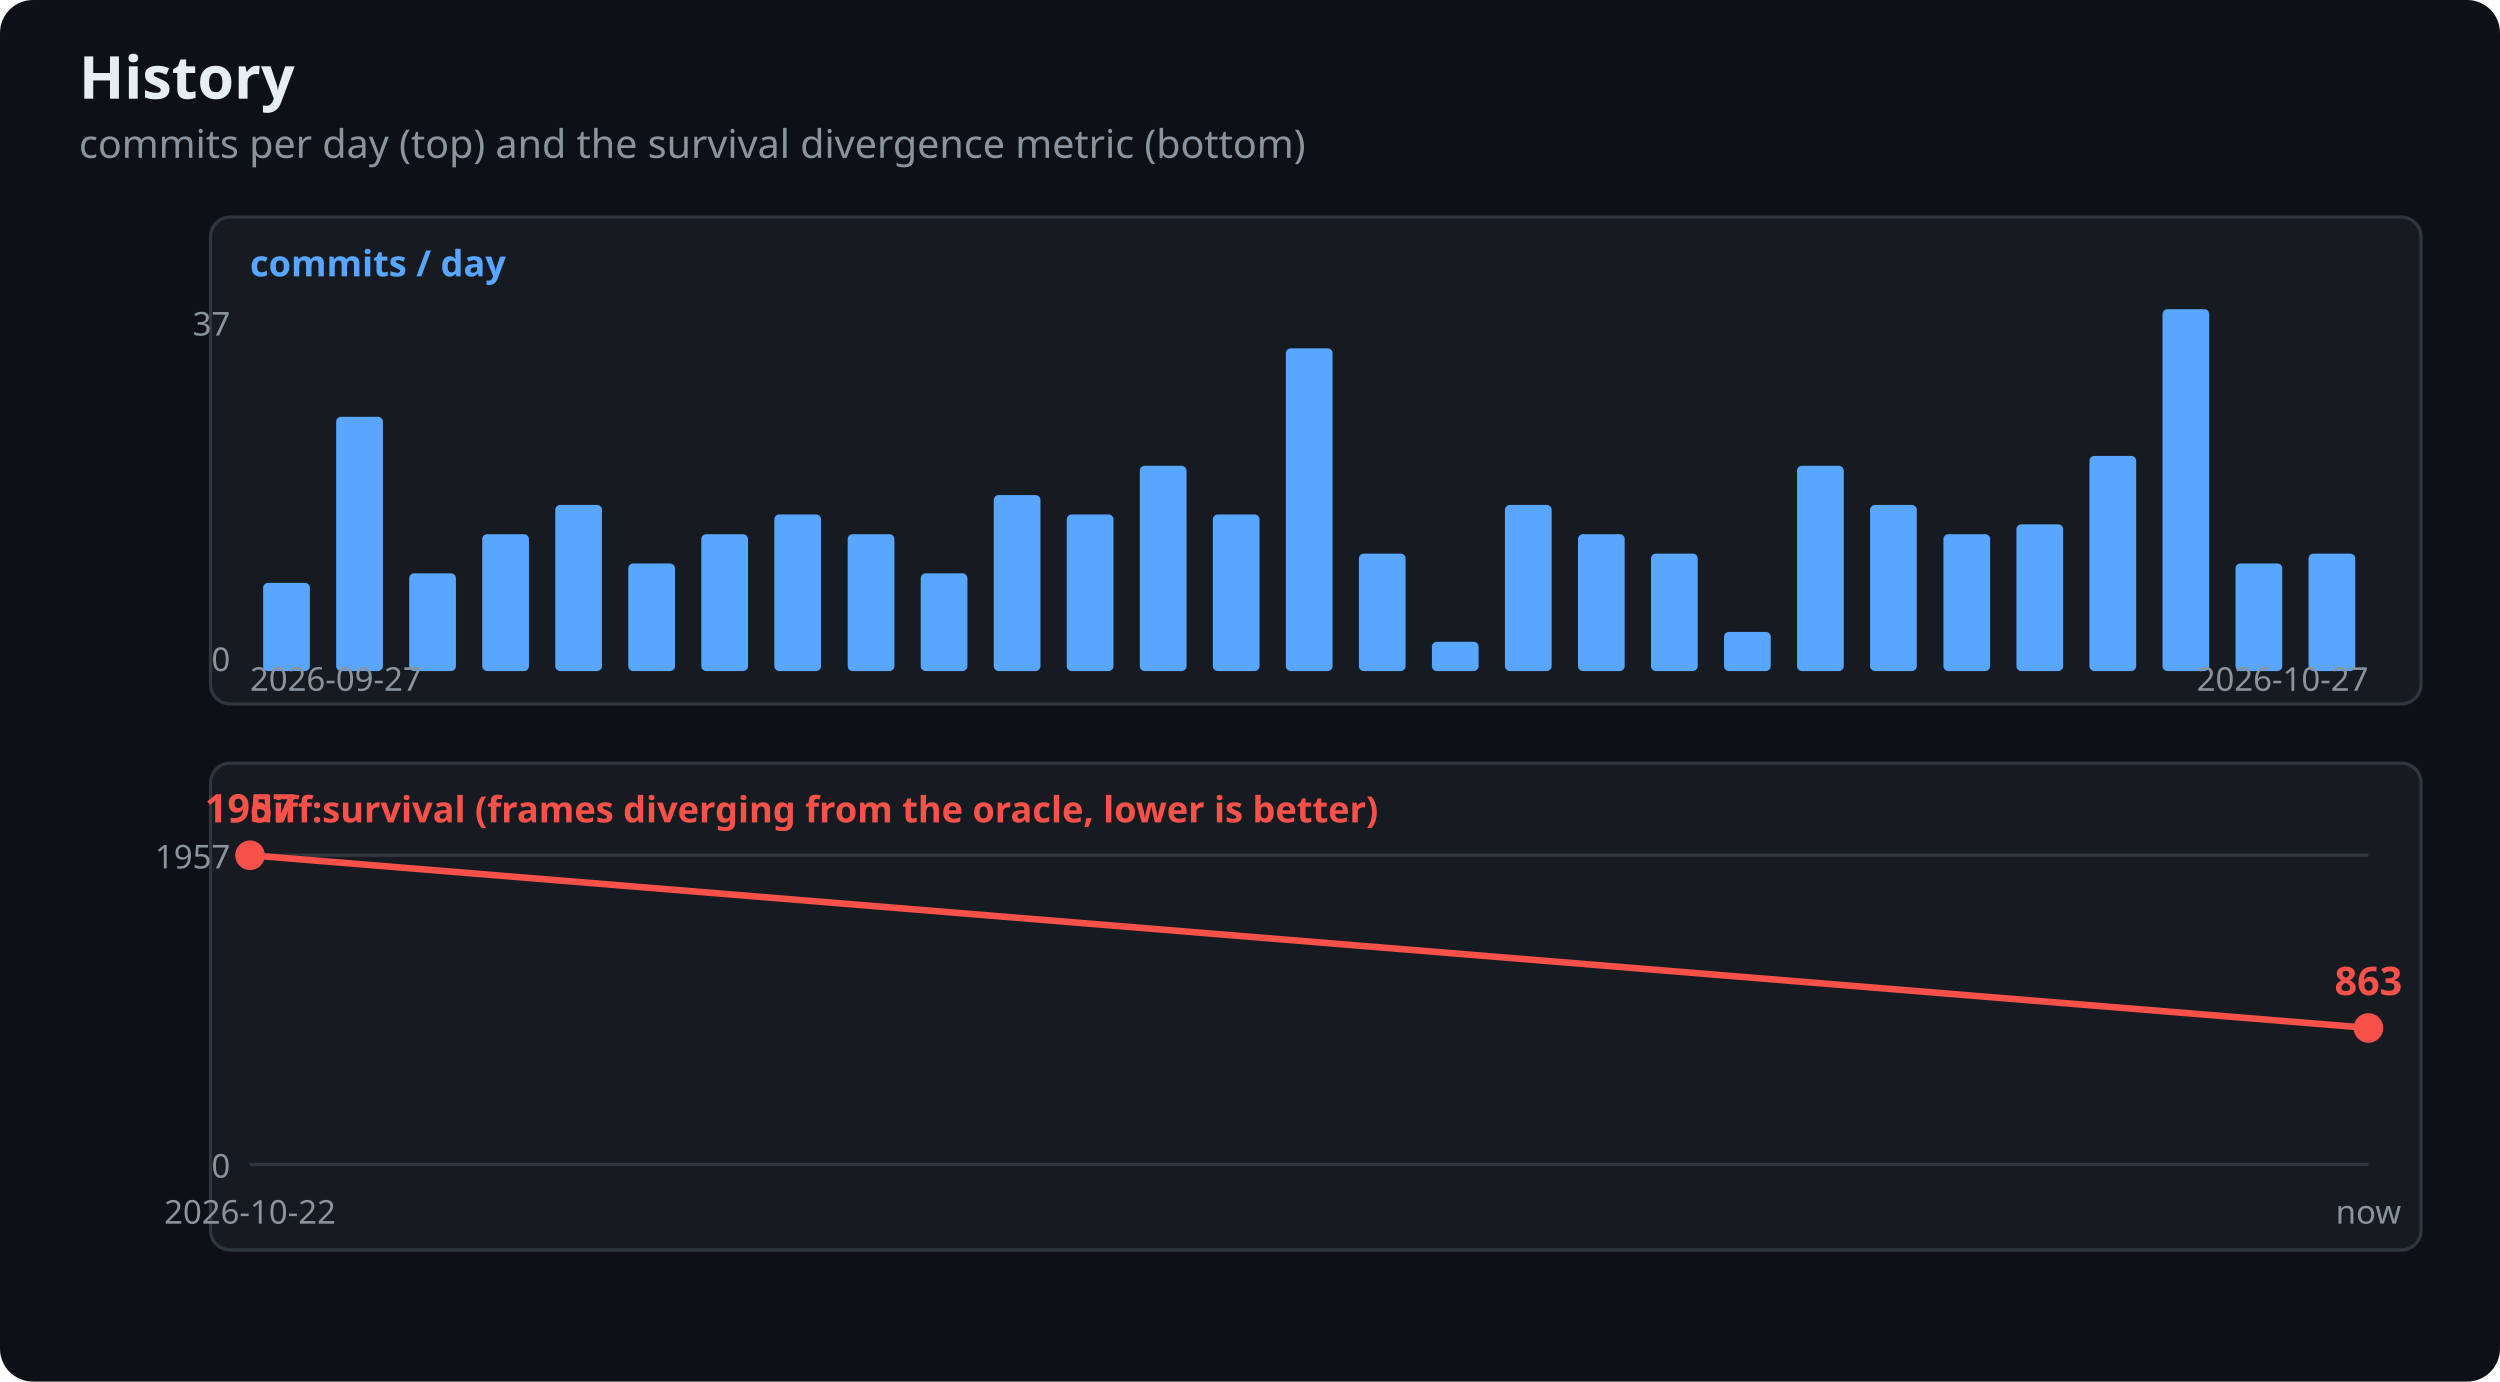
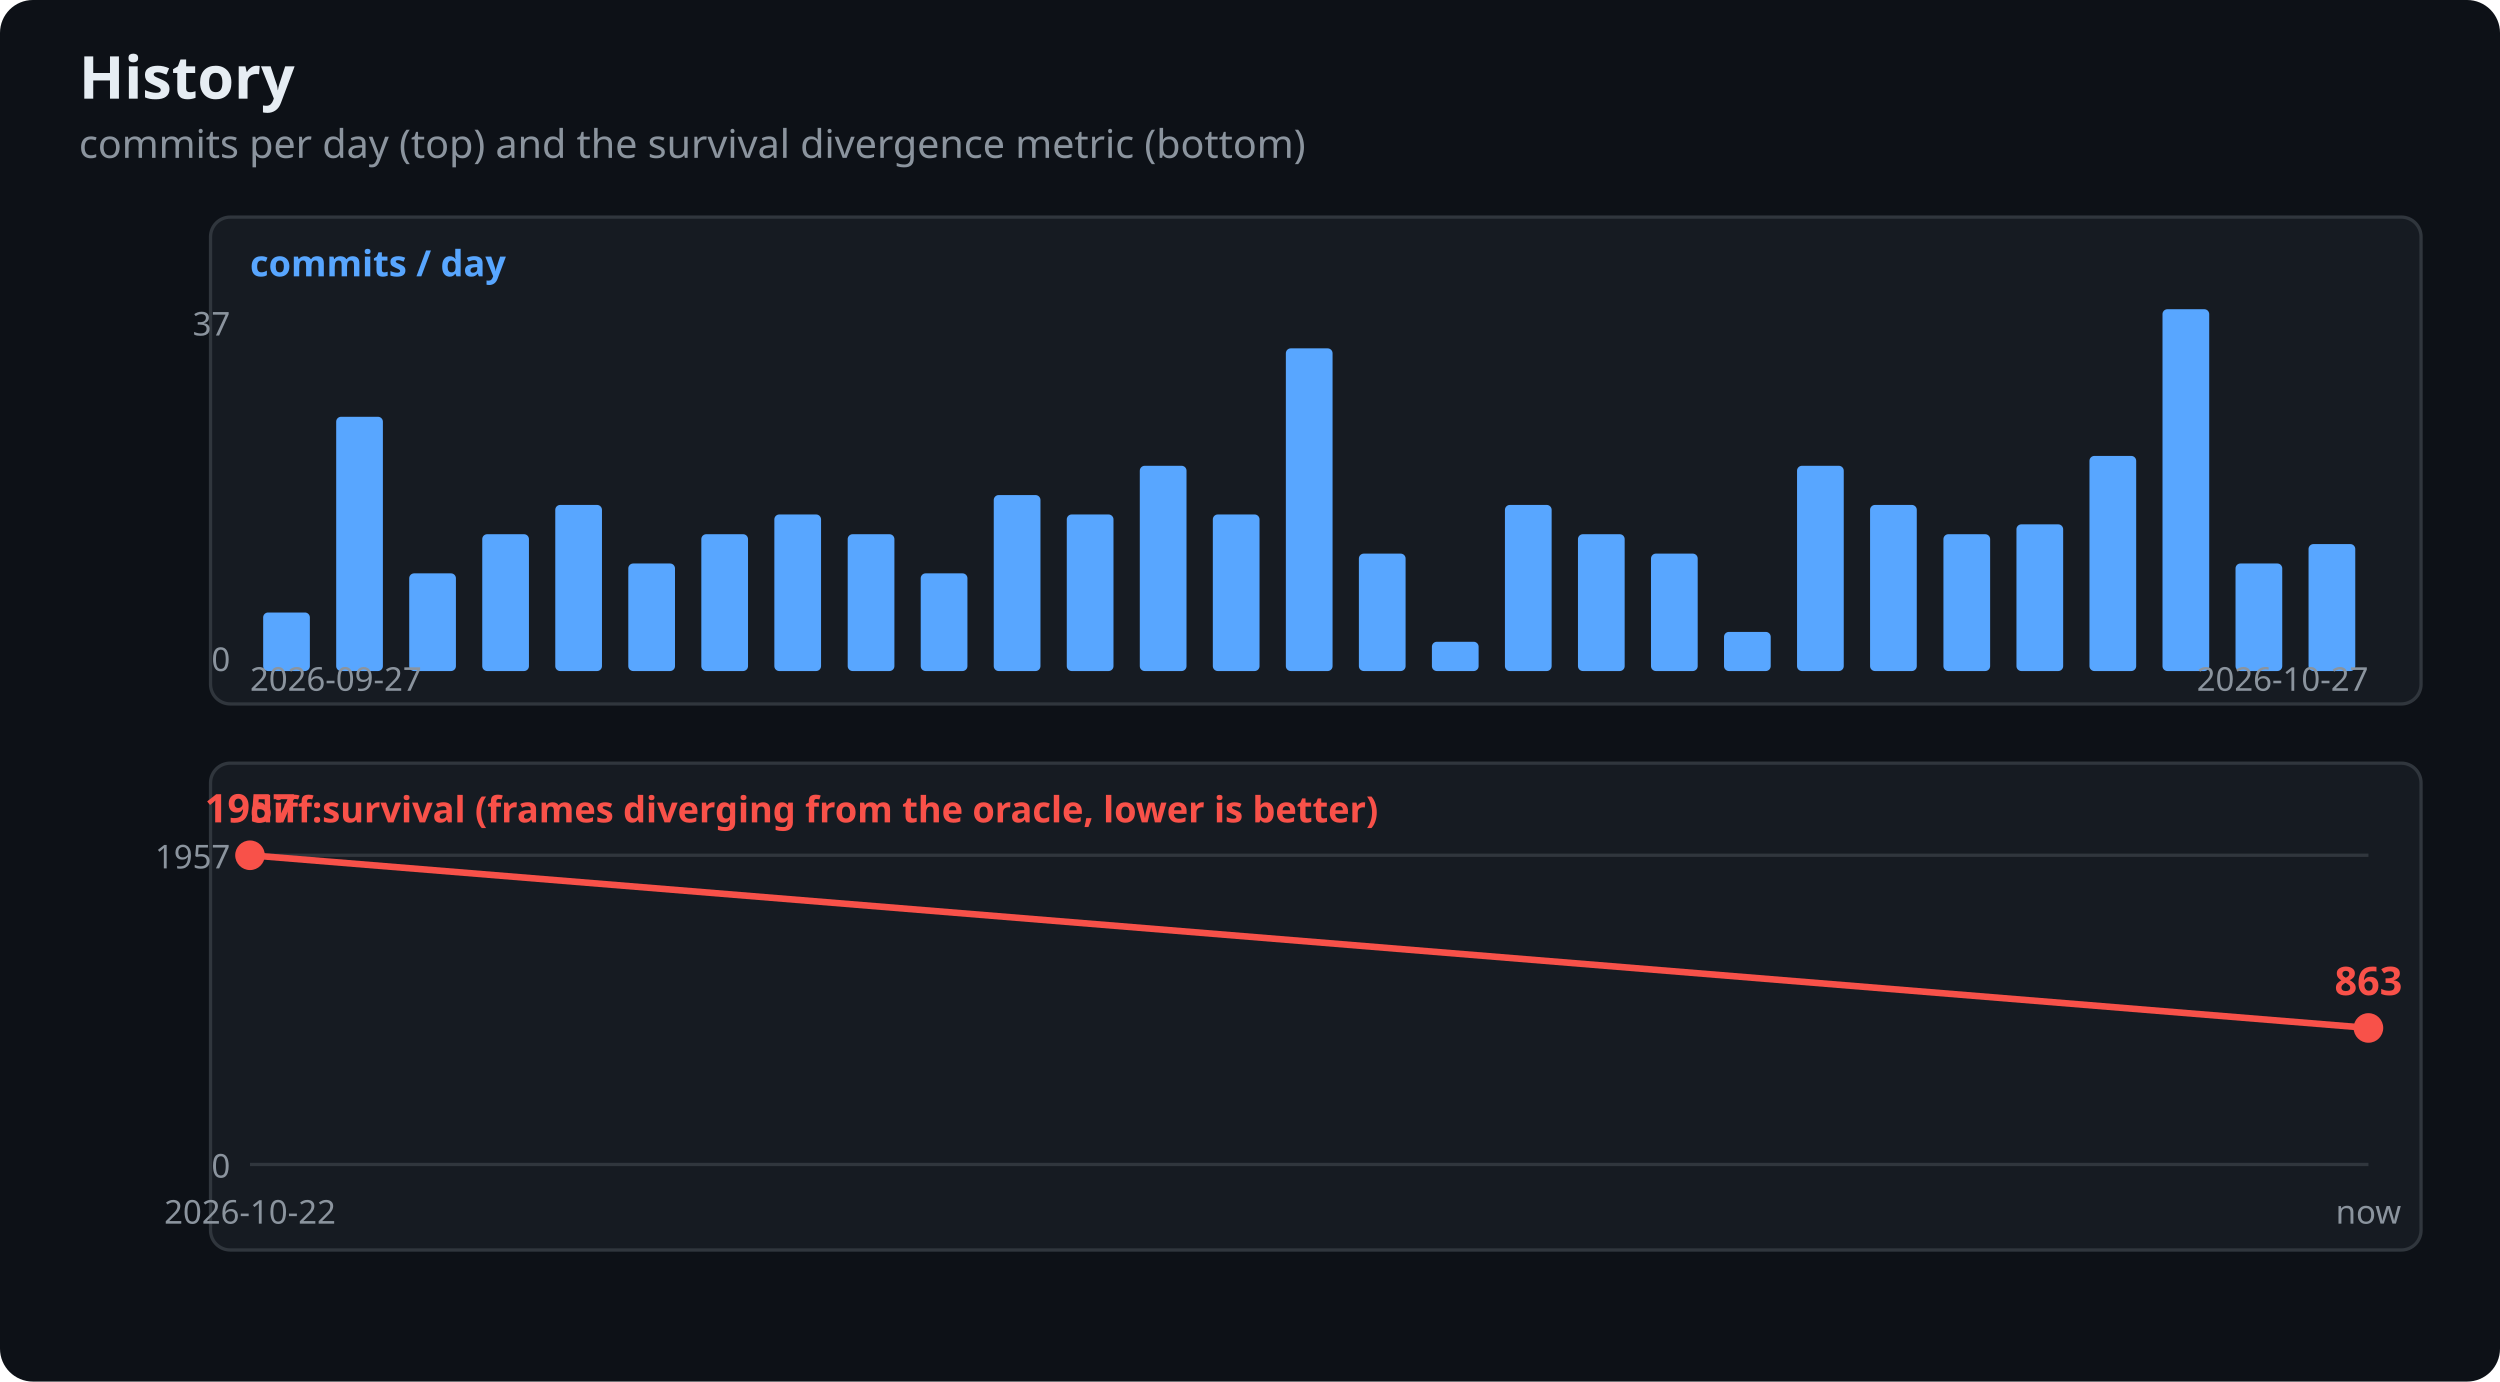
<svg xmlns="http://www.w3.org/2000/svg" width="760" height="420" viewBox="0 0 760 420" font-family="Segoe UI,Ubuntu,sans-serif">
  <rect width="760" height="420" rx="10" fill="#0d1117" />
  <text x="24" y="30" fill="#e6edf3" font-size="18" font-weight="600">History</text>
  <text x="24" y="48" fill="#8b949e" font-size="12">commits per day (top) and the survival divergence metric (bottom)</text>
  <rect x="64" y="66" width="672" height="148" fill="#161b22" stroke="#30363d" rx="6" />
  <text x="76" y="84" fill="#58a6ff" font-size="11" font-weight="600">commits / day</text>
-   <rect x="80.0" y="177.2" width="14.2" height="26.8" fill="#58a6ff" rx="1.5" />
+   <rect x="80.0" y="186.2" width="14.2" height="17.8" fill="#58a6ff" rx="1.5" />
  <rect x="102.2" y="126.7" width="14.2" height="77.3" fill="#58a6ff" rx="1.5" />
  <rect x="124.4" y="174.3" width="14.2" height="29.7" fill="#58a6ff" rx="1.5" />
  <rect x="146.6" y="162.4" width="14.2" height="41.6" fill="#58a6ff" rx="1.5" />
  <rect x="168.8" y="153.5" width="14.2" height="50.5" fill="#58a6ff" rx="1.5" />
  <rect x="191.0" y="171.3" width="14.2" height="32.7" fill="#58a6ff" rx="1.5" />
  <rect x="213.2" y="162.4" width="14.2" height="41.6" fill="#58a6ff" rx="1.5" />
  <rect x="235.4" y="156.4" width="14.2" height="47.6" fill="#58a6ff" rx="1.5" />
  <rect x="257.7" y="162.4" width="14.2" height="41.6" fill="#58a6ff" rx="1.5" />
  <rect x="279.9" y="174.3" width="14.2" height="29.7" fill="#58a6ff" rx="1.5" />
  <rect x="302.1" y="150.5" width="14.2" height="53.5" fill="#58a6ff" rx="1.5" />
  <rect x="324.3" y="156.4" width="14.2" height="47.6" fill="#58a6ff" rx="1.5" />
  <rect x="346.5" y="141.6" width="14.2" height="62.4" fill="#58a6ff" rx="1.5" />
  <rect x="368.7" y="156.4" width="14.2" height="47.6" fill="#58a6ff" rx="1.5" />
  <rect x="390.9" y="105.9" width="14.2" height="98.1" fill="#58a6ff" rx="1.5" />
  <rect x="413.1" y="168.3" width="14.2" height="35.7" fill="#58a6ff" rx="1.5" />
  <rect x="435.3" y="195.1" width="14.2" height="8.9" fill="#58a6ff" rx="1.5" />
  <rect x="457.5" y="153.5" width="14.2" height="50.5" fill="#58a6ff" rx="1.5" />
  <rect x="479.7" y="162.4" width="14.2" height="41.6" fill="#58a6ff" rx="1.5" />
  <rect x="501.9" y="168.3" width="14.2" height="35.7" fill="#58a6ff" rx="1.5" />
  <rect x="524.1" y="192.1" width="14.2" height="11.9" fill="#58a6ff" rx="1.5" />
  <rect x="546.3" y="141.6" width="14.2" height="62.4" fill="#58a6ff" rx="1.5" />
  <rect x="568.5" y="153.5" width="14.2" height="50.5" fill="#58a6ff" rx="1.5" />
  <rect x="590.8" y="162.4" width="14.2" height="41.6" fill="#58a6ff" rx="1.5" />
  <rect x="613.0" y="159.4" width="14.2" height="44.6" fill="#58a6ff" rx="1.5" />
  <rect x="635.2" y="138.6" width="14.2" height="65.4" fill="#58a6ff" rx="1.5" />
  <rect x="657.4" y="94.0" width="14.2" height="110.0" fill="#58a6ff" rx="1.5" />
  <rect x="679.6" y="171.3" width="14.2" height="32.7" fill="#58a6ff" rx="1.5" />
-   <rect x="701.8" y="168.3" width="14.2" height="35.7" fill="#58a6ff" rx="1.5" />
+   <rect x="701.8" y="165.4" width="14.2" height="38.6" fill="#58a6ff" rx="1.5" />
  <text x="70" y="102" fill="#8b949e" font-size="10" text-anchor="end">37</text>
  <text x="70" y="204" fill="#8b949e" font-size="10" text-anchor="end">0</text>
  <text x="76" y="210" fill="#8b949e" font-size="10">2026-09-27</text>
  <text x="720" y="210" fill="#8b949e" font-size="10" text-anchor="end">2026-10-27</text>
  <rect x="64" y="232" width="672" height="148" fill="#161b22" stroke="#30363d" rx="6" />
  <text x="76" y="250" fill="#f85149" font-size="11" font-weight="600">diff:survival (frames diverging from the oracle, lower is better)</text>
  <line x1="76" y1="354.0" x2="720" y2="354.0" stroke="#30363d" stroke-width="1" />
  <text x="70" y="358.0" fill="#8b949e" font-size="10" text-anchor="end">0</text>
  <line x1="76" y1="260.0" x2="720" y2="260.0" stroke="#30363d" stroke-width="1" />
  <text x="70" y="264.0" fill="#8b949e" font-size="10" text-anchor="end">1957</text>
  <circle cx="76.0" cy="260.0" r="4.5" fill="#f85149" />
  <text x="76.0" y="250.0" fill="#f85149" font-size="12" font-weight="600" text-anchor="middle">1957</text>
  <text x="76.0" y="372" fill="#8b949e" font-size="10" text-anchor="middle">2026-10-22</text>
  <circle cx="720.0" cy="312.5" r="4.5" fill="#f85149" />
  <text x="720.0" y="302.5" fill="#f85149" font-size="12" font-weight="600" text-anchor="middle">863</text>
  <text x="720.0" y="372" fill="#8b949e" font-size="10" text-anchor="middle">now</text>
  <polyline points="76.0,260.0 720.0,312.5" fill="none" stroke="#f85149" stroke-width="2" />
</svg>
